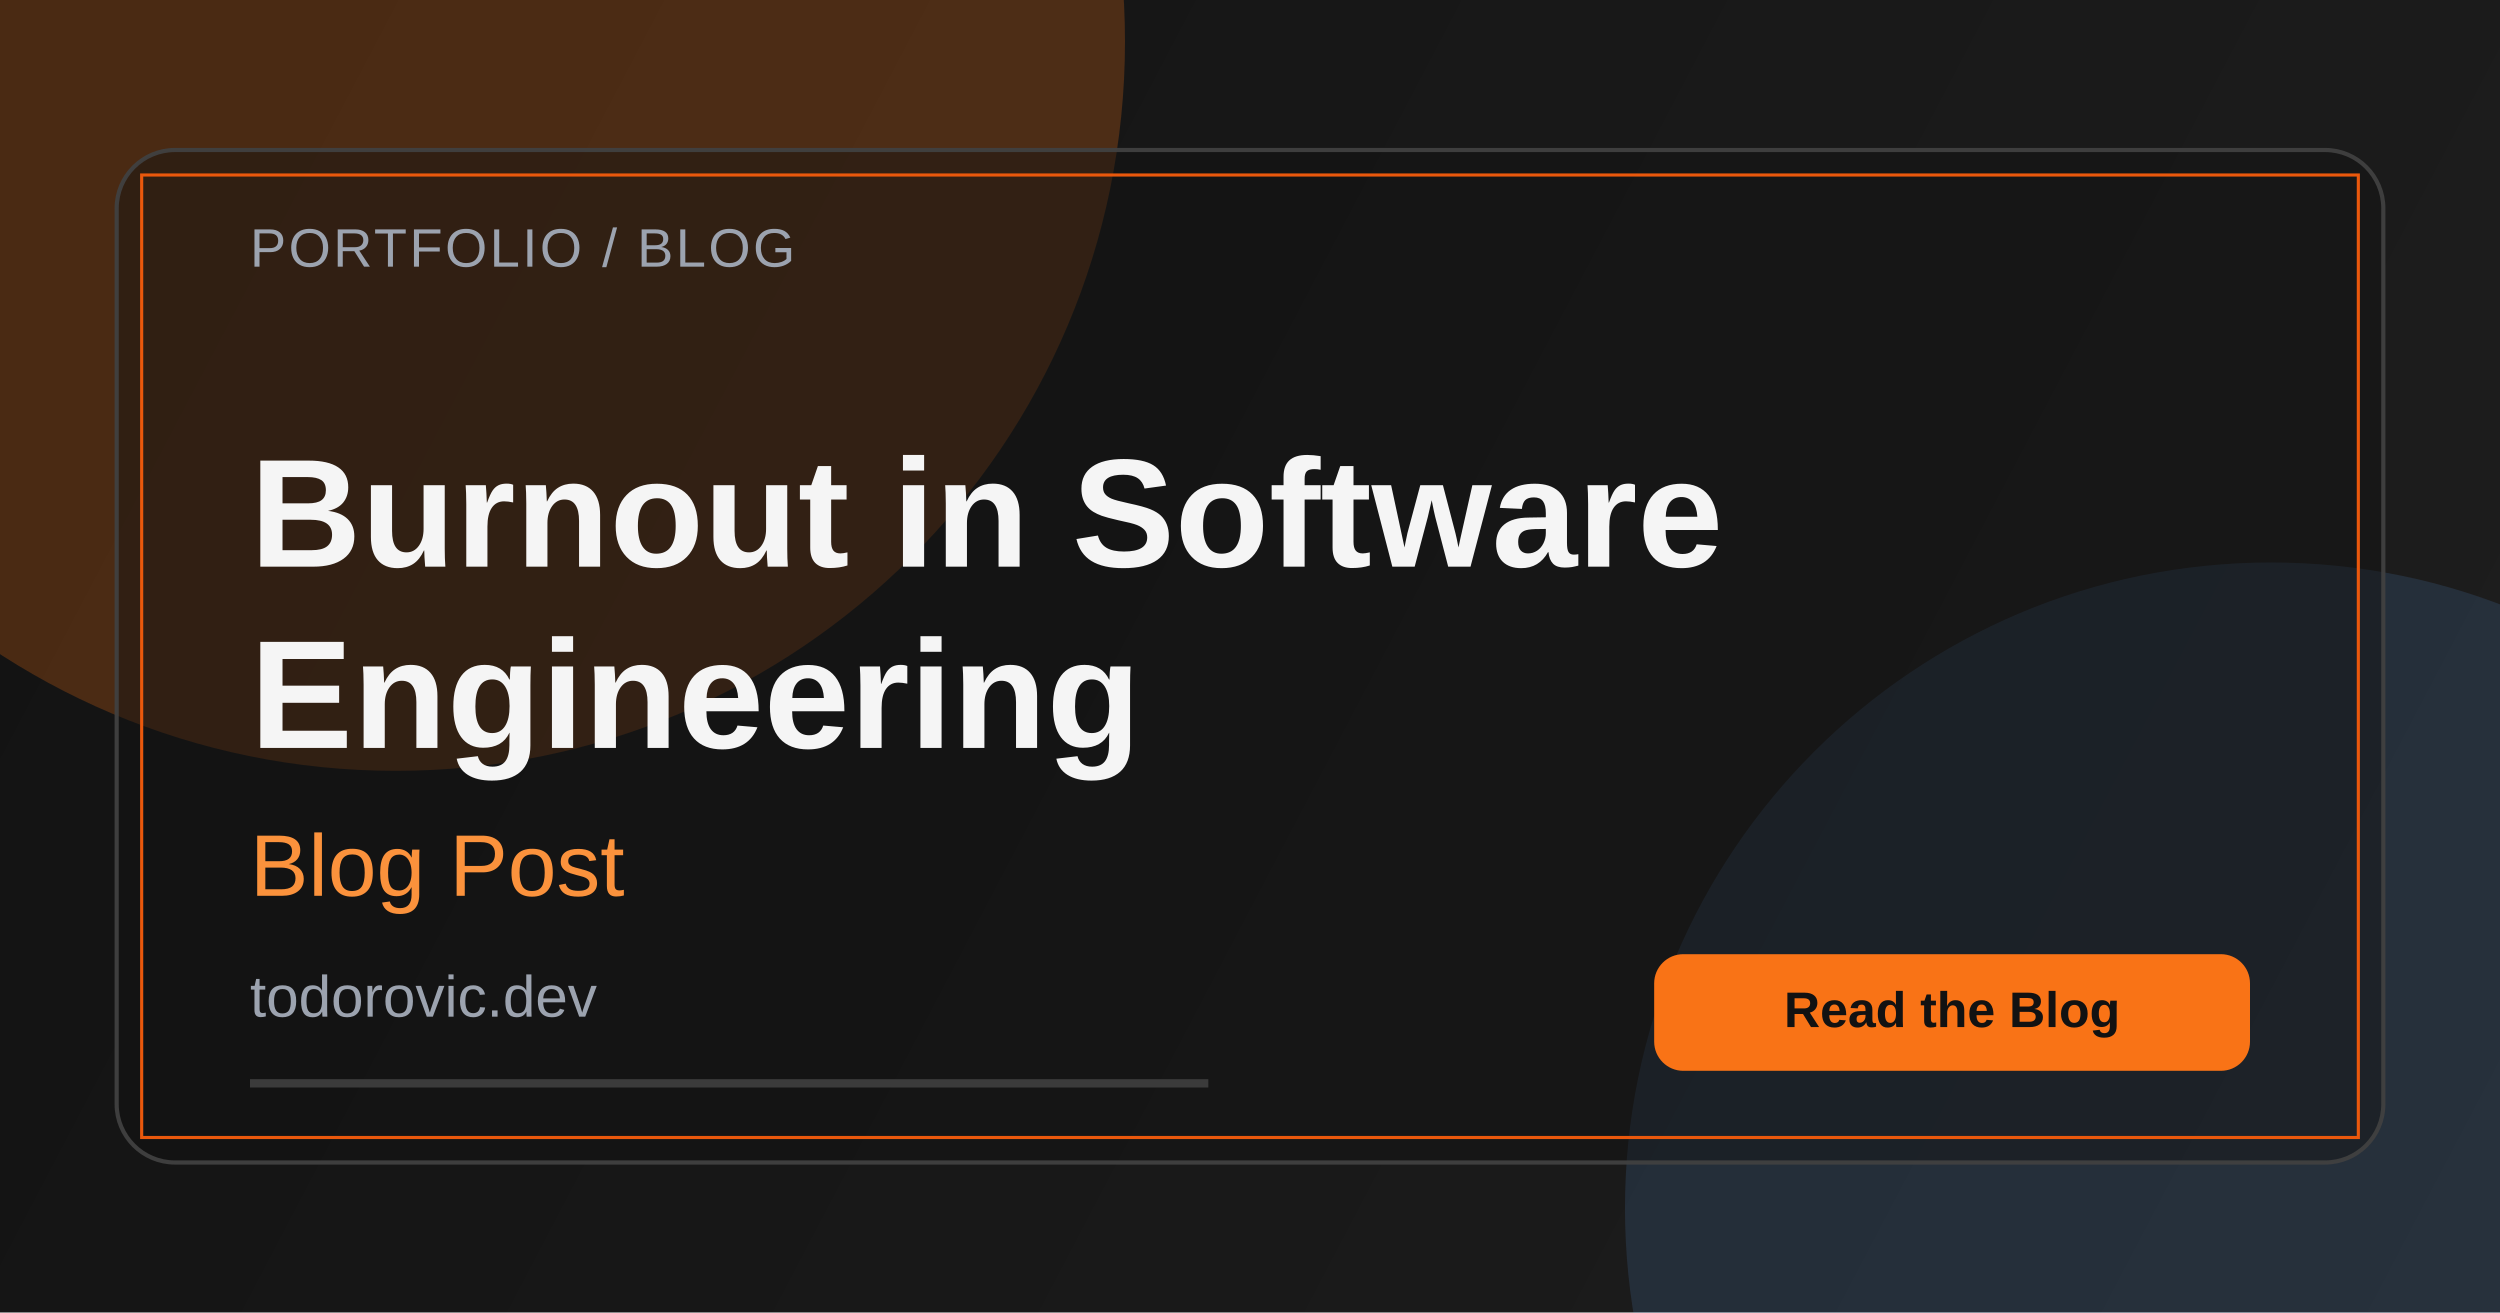
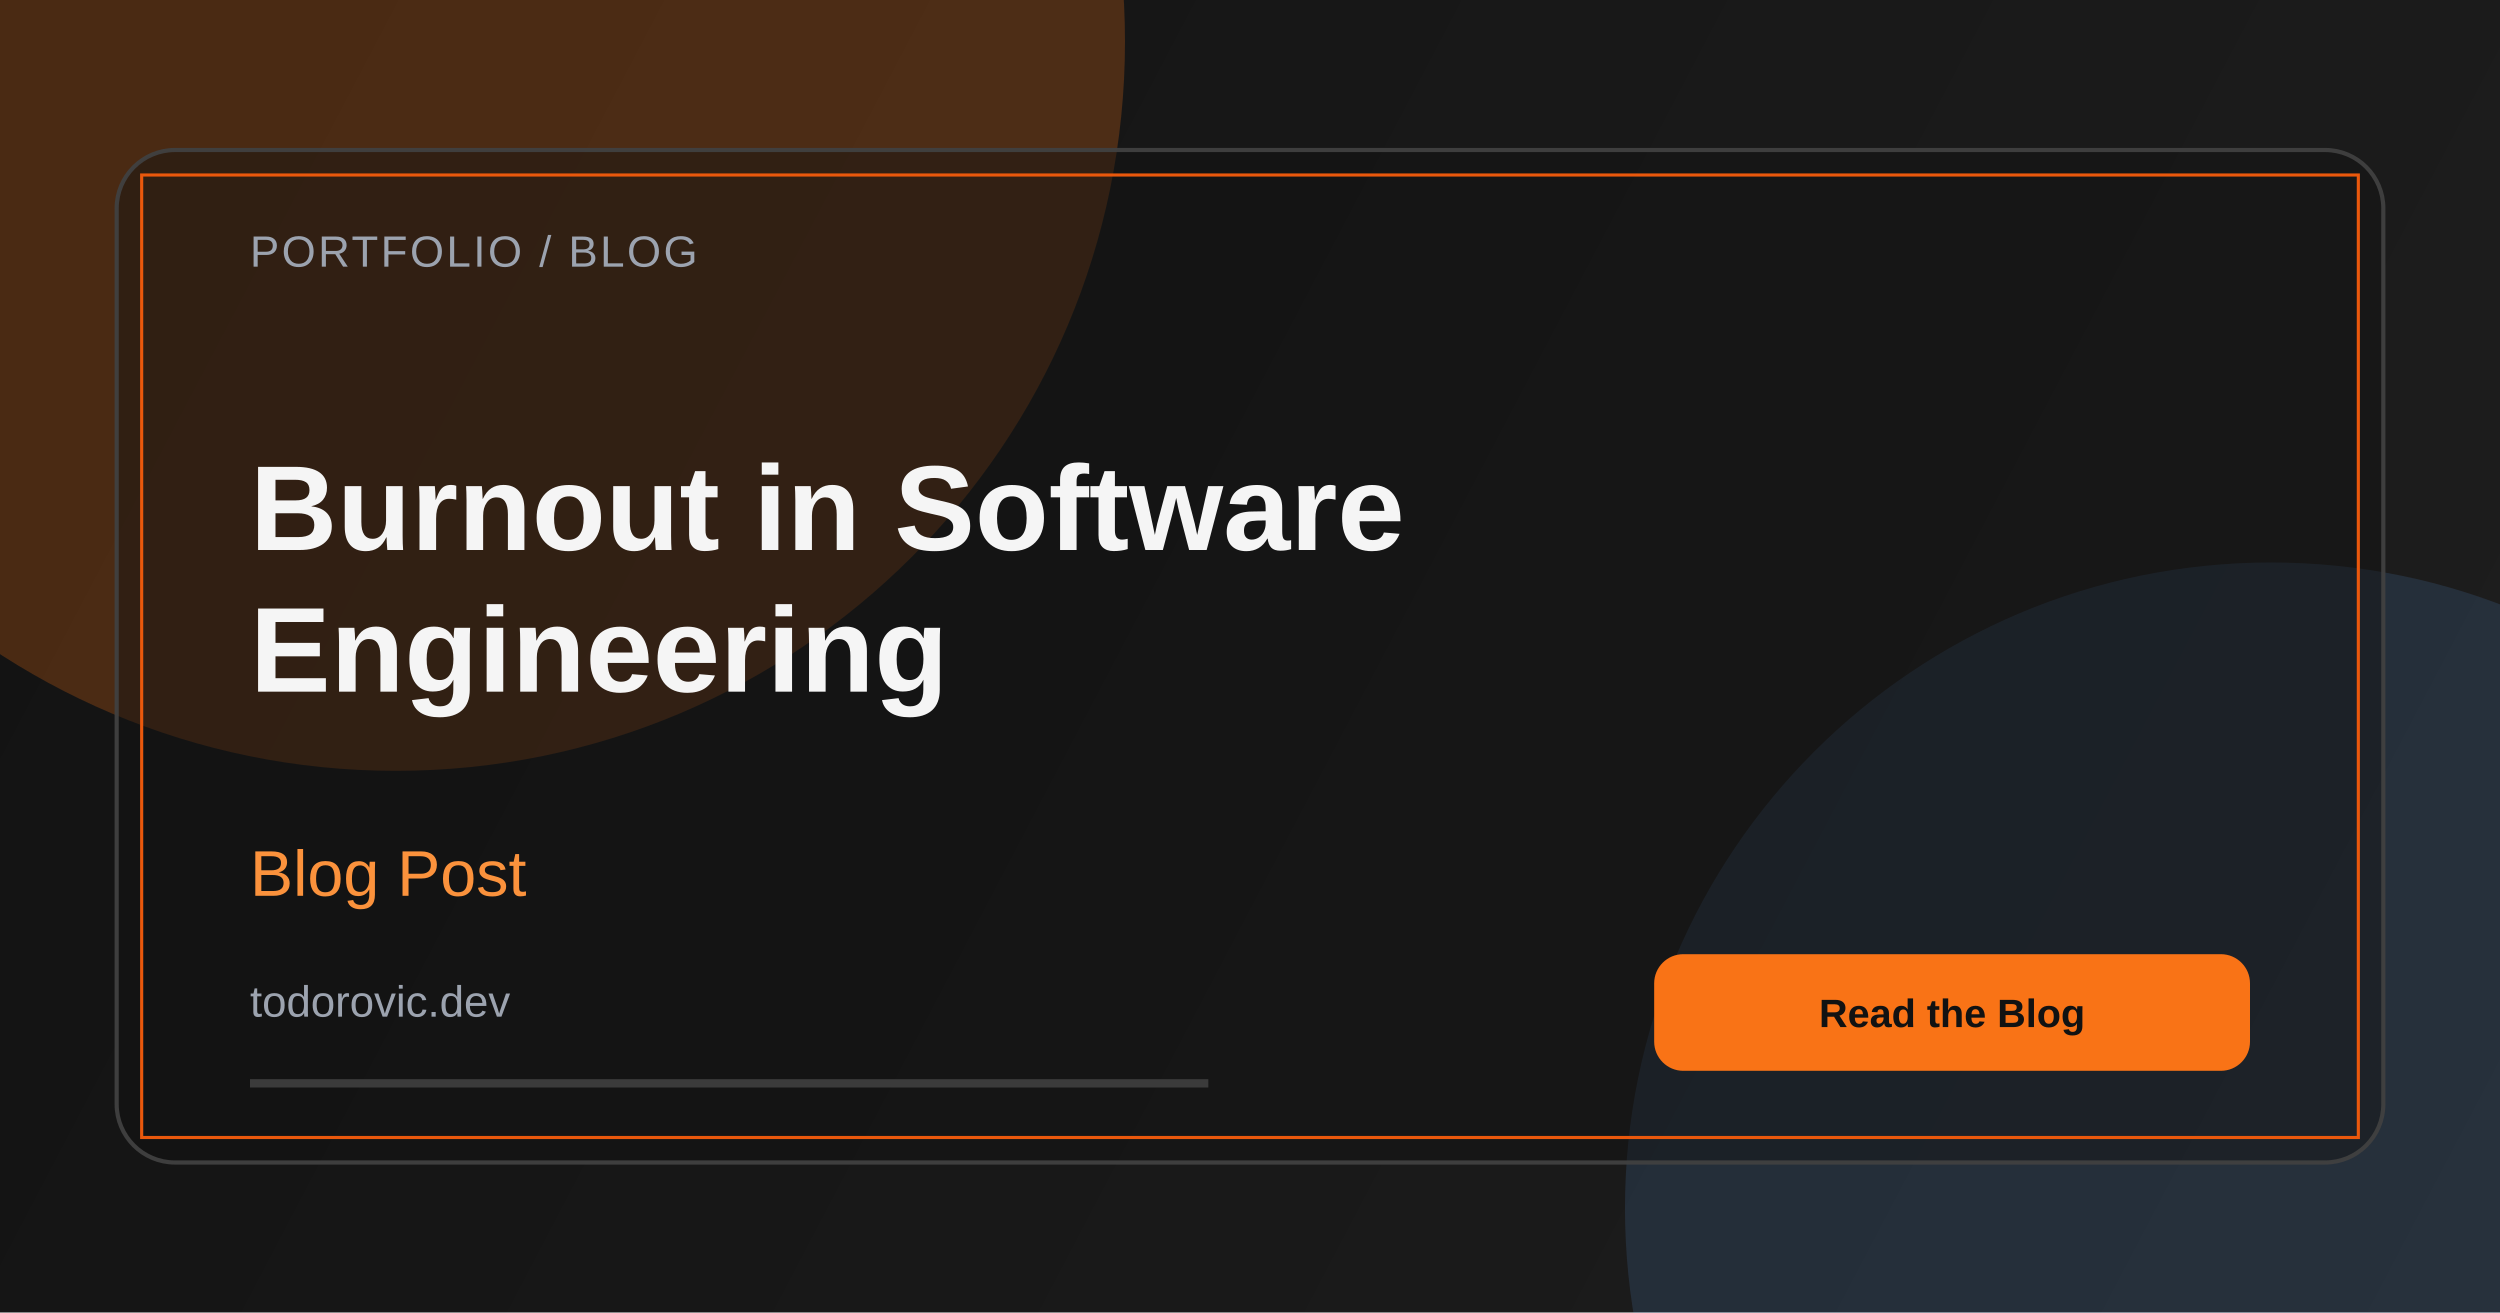
<svg xmlns="http://www.w3.org/2000/svg" width="1200" height="630" viewBox="0 0 1200 630" fill="none">
  <defs>
    <linearGradient id="bg" x1="0" y1="0" x2="1200" y2="630" gradientUnits="userSpaceOnUse">
      <stop offset="0" stop-color="#121212" />
      <stop offset="1" stop-color="#1e1e1e" />
    </linearGradient>
  </defs>
  <rect width="1200" height="630" fill="url(#bg)" />
  <circle cx="190" cy="20" r="350" fill="#f97316" opacity="0.24" />
  <circle cx="1090" cy="580" r="310" fill="#60a5fa" opacity="0.14" />
  <rect x="56" y="72" width="1088" height="486" rx="28" fill="rgba(18, 18, 18, 0.46)" stroke="#404040" stroke-opacity="0.95" stroke-width="2" />
-   <text x="120" y="128" fill="#9ca3af" font-size="26" font-family="Avenir Next, Segoe UI, Arial, sans-serif" letter-spacing="1.2">
+   <text x="120" y="128" fill="#9ca3af" font-size="21" font-family="Avenir Next, Segoe UI, Arial, sans-serif" letter-spacing="1.2">
    PORTFOLIO / BLOG
  </text>
-   <text x="120" y="272" fill="#f5f5f5" font-size="74" font-weight="700" font-family="Avenir Next, Segoe UI, Arial, sans-serif">Burnout in Software</text>
-   <text x="120" y="359" fill="#f5f5f5" font-size="74" font-weight="700" font-family="Avenir Next, Segoe UI, Arial, sans-serif">Engineering</text>
-   <text x="120" y="430" fill="#fb923c" font-size="42" font-weight="500" font-family="Avenir Next, Segoe UI, Arial, sans-serif">
+   <text x="120" y="264" fill="#f5f5f5" font-size="58" font-weight="700" font-family="Avenir Next, Segoe UI, Arial, sans-serif">Burnout in Software</text>
+   <text x="120" y="332" fill="#f5f5f5" font-size="58" font-weight="700" font-family="Avenir Next, Segoe UI, Arial, sans-serif">Engineering</text>
+   <text x="120" y="430" fill="#fb923c" font-size="31" font-weight="500" font-family="Avenir Next, Segoe UI, Arial, sans-serif">
    Blog Post
  </text>
  <line x1="120" y1="520" x2="580" y2="520" stroke="#404040" stroke-opacity="0.9" stroke-width="4" />
-   <text x="120" y="488" fill="#9ca3af" font-size="28" font-family="Avenir Next, Segoe UI, Arial, sans-serif">
+   <text x="120" y="488" fill="#9ca3af" font-size="21" font-family="Avenir Next, Segoe UI, Arial, sans-serif">
    todorovic.dev
  </text>
  <rect x="794" y="458" width="286" height="56" rx="14" fill="#f97316" />
-   <text x="937" y="493" fill="#121212" font-size="24" font-weight="600" text-anchor="middle" font-family="Avenir Next, Segoe UI, Arial, sans-serif">
+   <text x="937" y="493" fill="#121212" font-size="19" font-weight="600" text-anchor="middle" font-family="Avenir Next, Segoe UI, Arial, sans-serif">
    Read the Blog
  </text>
  <rect x="68" y="84" width="1064" height="462" fill="none" stroke="#ea580c" stroke-width="1.5" />
</svg>
